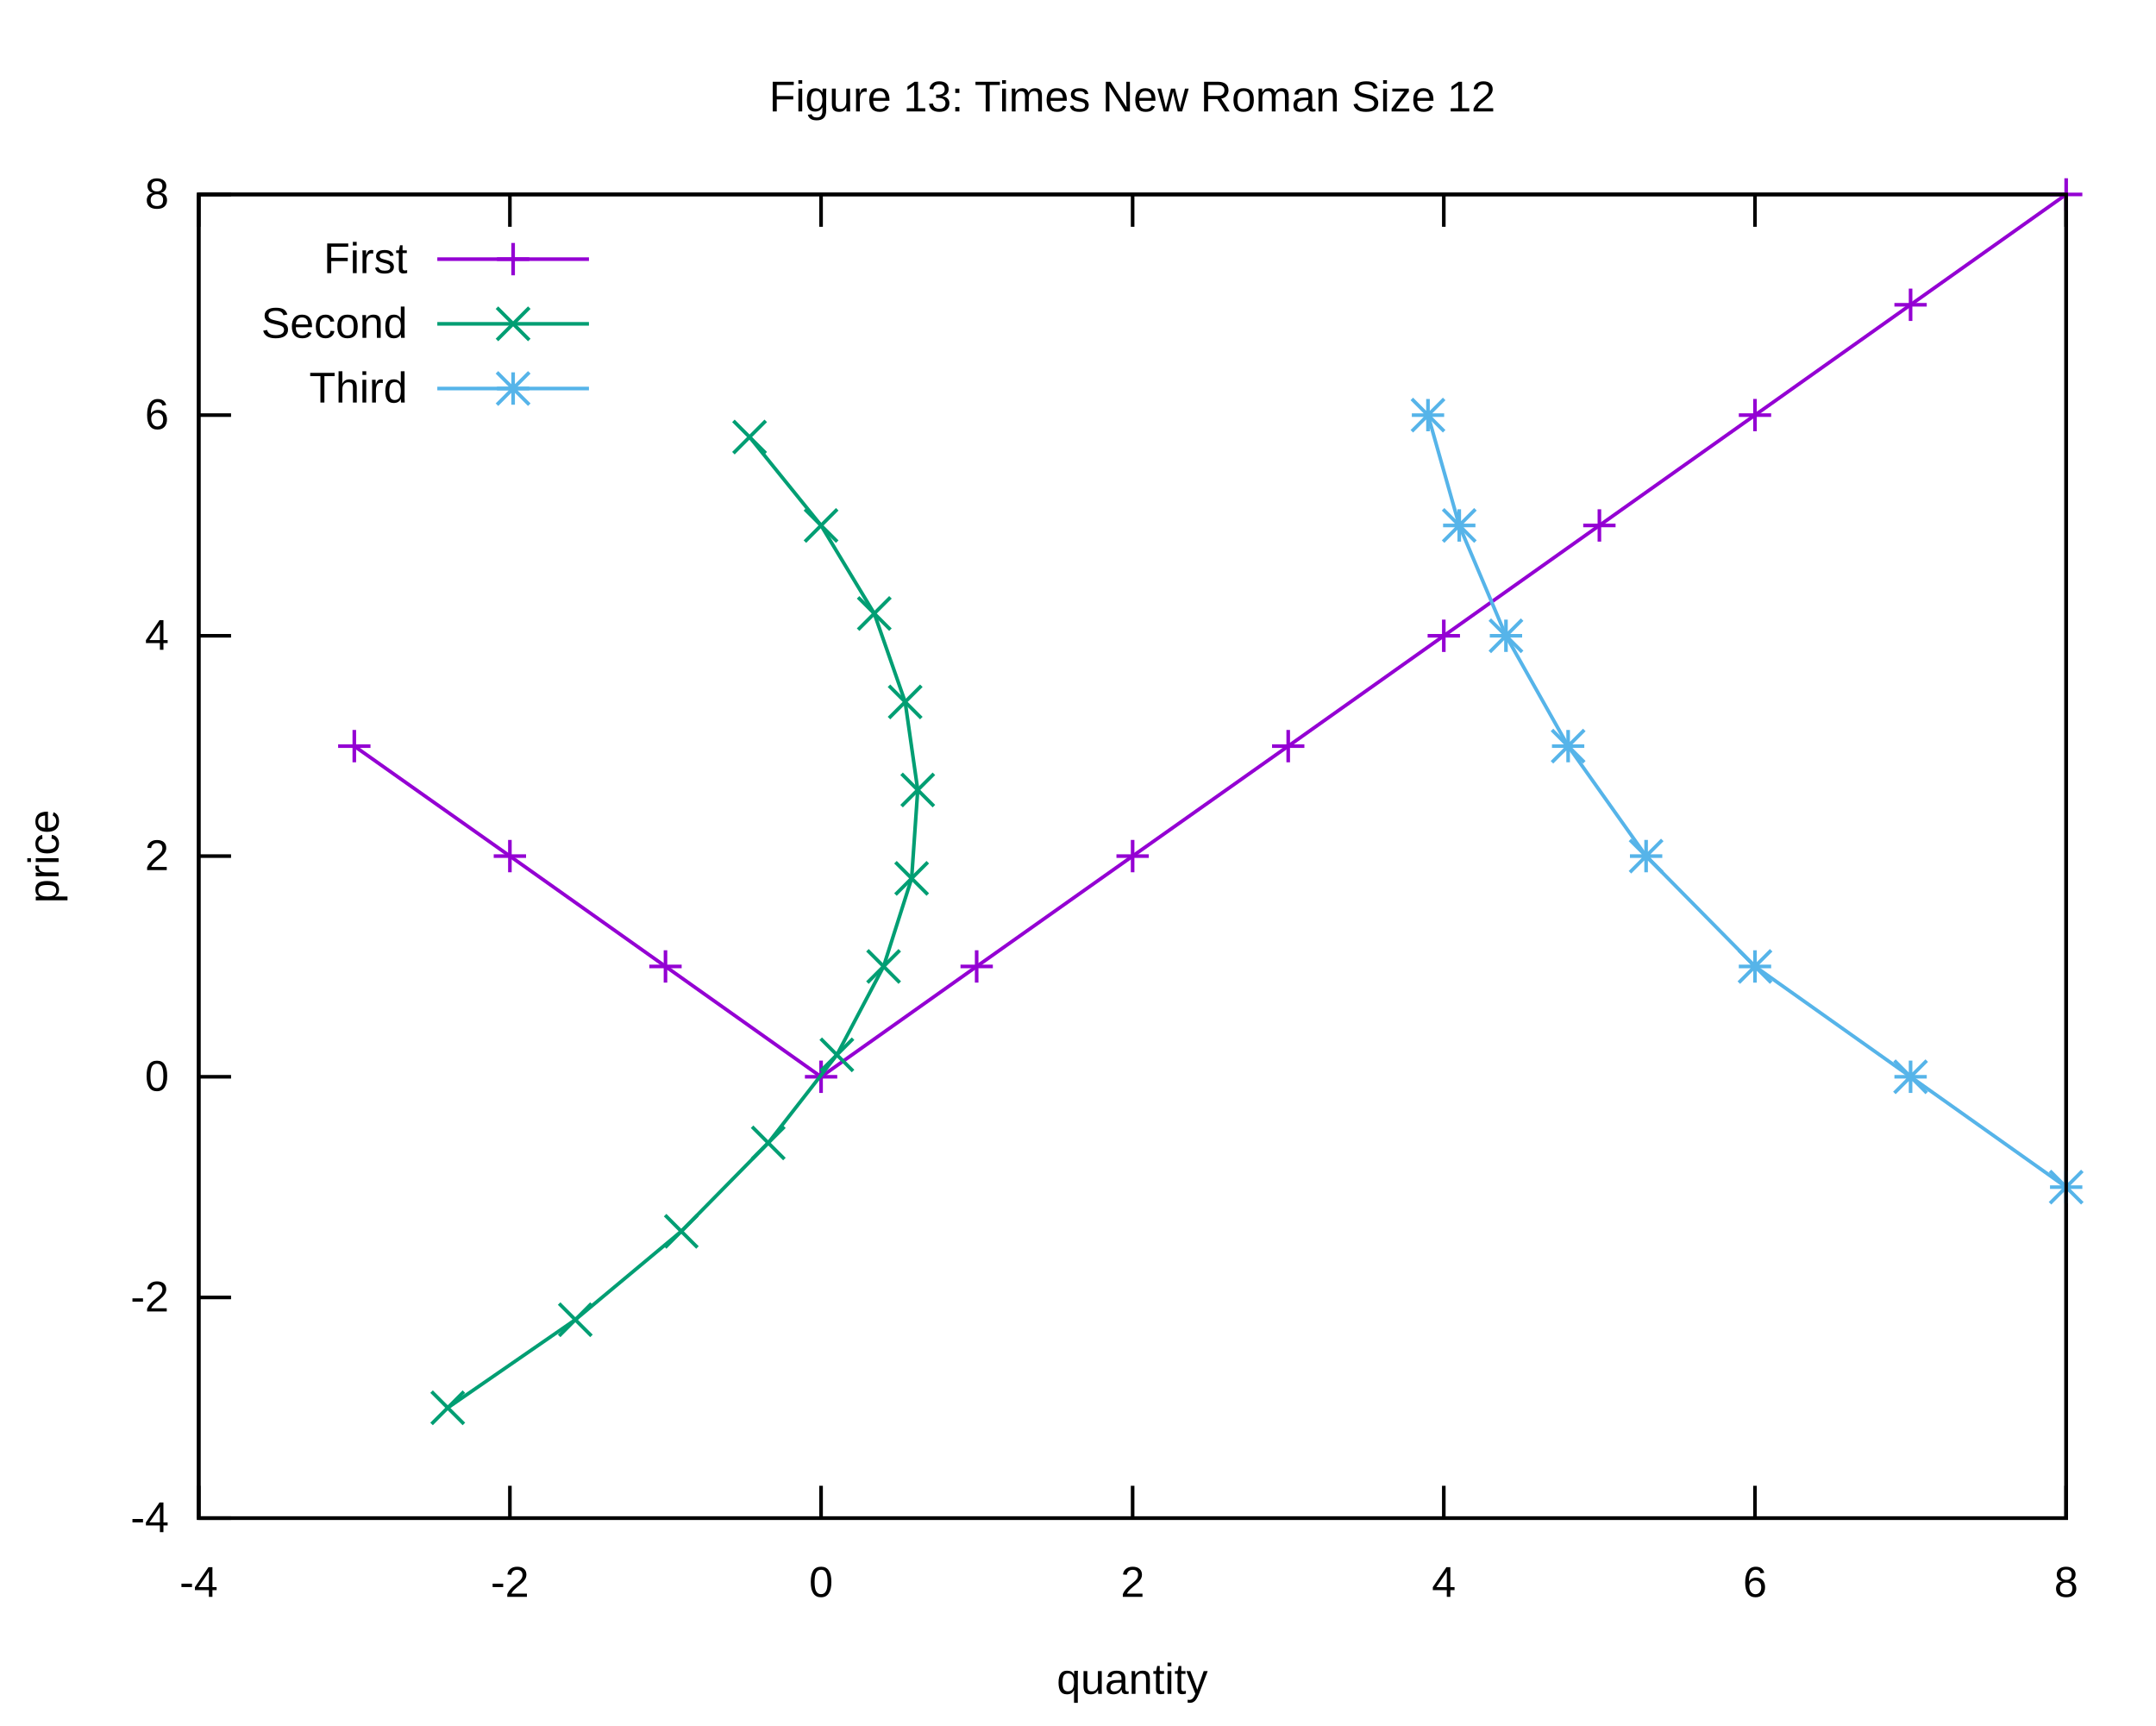
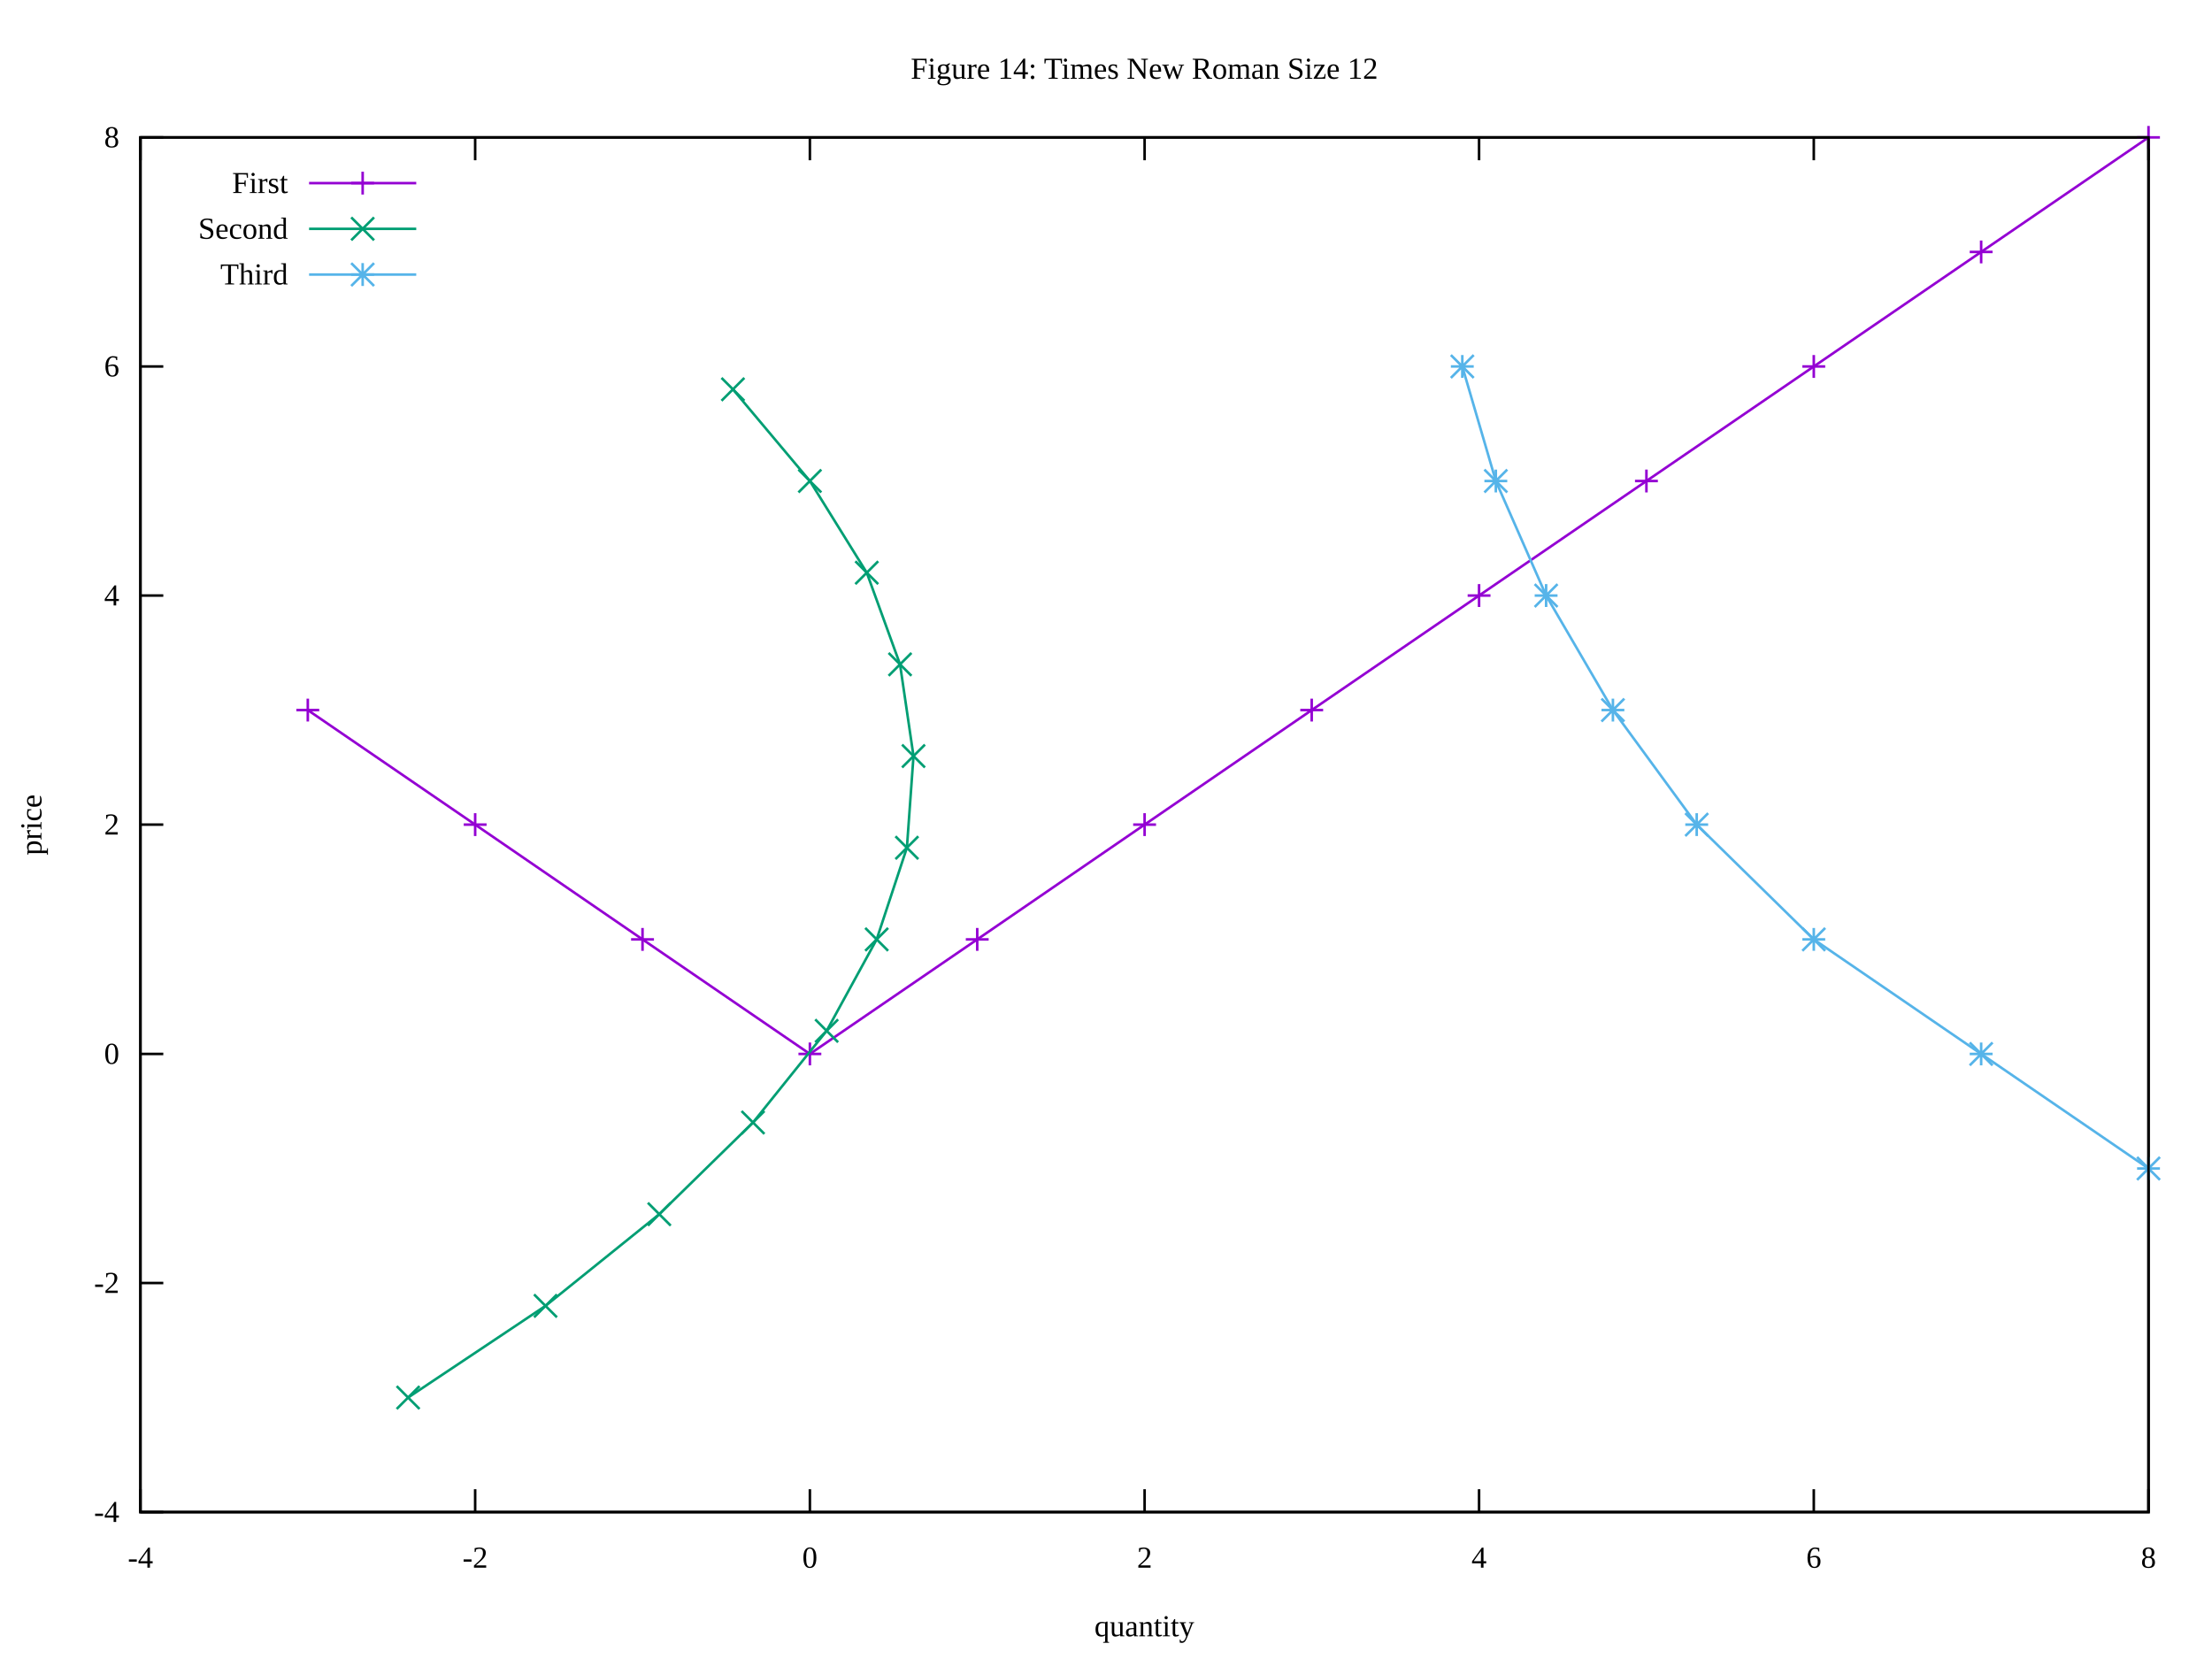
- <svg xmlns="http://www.w3.org/2000/svg" xmlns:xlink="http://www.w3.org/1999/xlink" width="600" height="480" viewBox="0 0 600 480">
+ <svg xmlns="http://www.w3.org/2000/svg" xmlns:xlink="http://www.w3.org/1999/xlink" width="871" height="653" viewBox="0 0 871 653">
  <g id="gnuplot_canvas">
-     <rect x="0" y="0" width="600" height="480" fill="none" />
+     <rect x="0" y="0" width="871" height="653" fill="none" />
    <defs>
      <circle id="gpDot" r="0.5" stroke-width="0.5" />
      <path id="gpPt0" stroke-width="0.222" stroke="currentColor" d="M-1,0 h2 M0,-1 v2" />
      <path id="gpPt1" stroke-width="0.222" stroke="currentColor" d="M-1,-1 L1,1 M1,-1 L-1,1" />
      <path id="gpPt2" stroke-width="0.222" stroke="currentColor" d="M-1,0 L1,0 M0,-1 L0,1 M-1,-1 L1,1 M-1,1 L1,-1" />
      <rect id="gpPt3" stroke-width="0.222" stroke="currentColor" x="-1" y="-1" width="2" height="2" />
      <rect id="gpPt4" stroke-width="0.222" stroke="currentColor" fill="currentColor" x="-1" y="-1" width="2" height="2" />
      <circle id="gpPt5" stroke-width="0.222" stroke="currentColor" cx="0" cy="0" r="1" />
      <use xlink:href="#gpPt5" id="gpPt6" fill="currentColor" stroke="none" />
      <path id="gpPt7" stroke-width="0.222" stroke="currentColor" d="M0,-1.33 L-1.33,0.67 L1.33,0.67 z" />
      <use xlink:href="#gpPt7" id="gpPt8" fill="currentColor" stroke="none" />
      <use xlink:href="#gpPt7" id="gpPt9" stroke="currentColor" transform="rotate(180)" />
      <use xlink:href="#gpPt9" id="gpPt10" fill="currentColor" stroke="none" />
      <use xlink:href="#gpPt3" id="gpPt11" stroke="currentColor" transform="rotate(45)" />
      <use xlink:href="#gpPt11" id="gpPt12" fill="currentColor" stroke="none" />
      <path id="gpPt13" stroke-width="0.222" stroke="currentColor" d="M0,1.330 L1.265,0.411 L0.782,-1.067 L-0.782,-1.076 L-1.265,0.411 z" />
      <use xlink:href="#gpPt13" id="gpPt14" fill="currentColor" stroke="none" />
      <filter id="textbox" filterUnits="objectBoundingBox" x="0" y="0" height="1" width="1">
        <feFlood flood-color="white" flood-opacity="1" result="bgnd" />
        <feComposite in="SourceGraphic" in2="bgnd" operator="atop" />
      </filter>
      <filter id="greybox" filterUnits="objectBoundingBox" x="0" y="0" height="1" width="1">
        <feFlood flood-color="lightgrey" flood-opacity="1" result="grey" />
        <feComposite in="SourceGraphic" in2="grey" operator="atop" />
      </filter>
    </defs>
    <g fill="none" color="white" stroke="currentColor" stroke-width="1.00" stroke-linecap="butt" stroke-linejoin="miter">
</g>
    <g fill="none" color="black" stroke="currentColor" stroke-width="1.00" stroke-linecap="butt" stroke-linejoin="miter">
-       <path stroke="black" d="M55.3,422.4 L64.3,422.4  " />
-       <g transform="translate(47.0,426.3)" stroke="none" fill="black" font-family="Arial" font-size="12.00" text-anchor="end">
-         <text>
-           <tspan font-family="Arial">-4</tspan>
-         </text>
-       </g>
-     </g>
-     <g fill="none" color="black" stroke="currentColor" stroke-width="1.00" stroke-linecap="butt" stroke-linejoin="miter">
-       <path stroke="black" d="M55.3,361.0 L64.3,361.0  " />
-       <g transform="translate(47.0,364.9)" stroke="none" fill="black" font-family="Arial" font-size="12.00" text-anchor="end">
-         <text>
-           <tspan font-family="Arial">-2</tspan>
-         </text>
-       </g>
-     </g>
-     <g fill="none" color="black" stroke="currentColor" stroke-width="1.00" stroke-linecap="butt" stroke-linejoin="miter">
-       <path stroke="black" d="M55.3,299.6 L64.3,299.6  " />
-       <g transform="translate(47.0,303.5)" stroke="none" fill="black" font-family="Arial" font-size="12.00" text-anchor="end">
-         <text>
-           <tspan font-family="Arial"> 0</tspan>
-         </text>
-       </g>
-     </g>
-     <g fill="none" color="black" stroke="currentColor" stroke-width="1.00" stroke-linecap="butt" stroke-linejoin="miter">
-       <path stroke="black" d="M55.3,238.2 L64.3,238.2  " />
-       <g transform="translate(47.0,242.1)" stroke="none" fill="black" font-family="Arial" font-size="12.00" text-anchor="end">
-         <text>
-           <tspan font-family="Arial"> 2</tspan>
-         </text>
-       </g>
-     </g>
-     <g fill="none" color="black" stroke="currentColor" stroke-width="1.00" stroke-linecap="butt" stroke-linejoin="miter">
-       <path stroke="black" d="M55.3,176.9 L64.3,176.9  " />
-       <g transform="translate(47.0,180.8)" stroke="none" fill="black" font-family="Arial" font-size="12.00" text-anchor="end">
-         <text>
-           <tspan font-family="Arial"> 4</tspan>
-         </text>
-       </g>
-     </g>
-     <g fill="none" color="black" stroke="currentColor" stroke-width="1.00" stroke-linecap="butt" stroke-linejoin="miter">
-       <path stroke="black" d="M55.3,115.5 L64.3,115.5  " />
-       <g transform="translate(47.0,119.4)" stroke="none" fill="black" font-family="Arial" font-size="12.00" text-anchor="end">
-         <text>
-           <tspan font-family="Arial"> 6</tspan>
+       <path stroke="black" d="M55.3,595.4 L64.3,595.4  " />
+       <g transform="translate(47.0,599.3)" stroke="none" fill="black" font-family="Times New Roman" font-size="12.00" text-anchor="end">
+         <text>
+           <tspan font-family="Times New Roman">-4</tspan>
+         </text>
+       </g>
+     </g>
+     <g fill="none" color="black" stroke="currentColor" stroke-width="1.00" stroke-linecap="butt" stroke-linejoin="miter">
+       <path stroke="black" d="M55.3,505.2 L64.3,505.2  " />
+       <g transform="translate(47.0,509.1)" stroke="none" fill="black" font-family="Times New Roman" font-size="12.00" text-anchor="end">
+         <text>
+           <tspan font-family="Times New Roman">-2</tspan>
+         </text>
+       </g>
+     </g>
+     <g fill="none" color="black" stroke="currentColor" stroke-width="1.00" stroke-linecap="butt" stroke-linejoin="miter">
+       <path stroke="black" d="M55.3,415.0 L64.3,415.0  " />
+       <g transform="translate(47.0,418.9)" stroke="none" fill="black" font-family="Times New Roman" font-size="12.00" text-anchor="end">
+         <text>
+           <tspan font-family="Times New Roman"> 0</tspan>
+         </text>
+       </g>
+     </g>
+     <g fill="none" color="black" stroke="currentColor" stroke-width="1.00" stroke-linecap="butt" stroke-linejoin="miter">
+       <path stroke="black" d="M55.3,324.7 L64.3,324.7  " />
+       <g transform="translate(47.0,328.6)" stroke="none" fill="black" font-family="Times New Roman" font-size="12.00" text-anchor="end">
+         <text>
+           <tspan font-family="Times New Roman"> 2</tspan>
+         </text>
+       </g>
+     </g>
+     <g fill="none" color="black" stroke="currentColor" stroke-width="1.00" stroke-linecap="butt" stroke-linejoin="miter">
+       <path stroke="black" d="M55.3,234.5 L64.3,234.5  " />
+       <g transform="translate(47.0,238.4)" stroke="none" fill="black" font-family="Times New Roman" font-size="12.00" text-anchor="end">
+         <text>
+           <tspan font-family="Times New Roman"> 4</tspan>
+         </text>
+       </g>
+     </g>
+     <g fill="none" color="black" stroke="currentColor" stroke-width="1.00" stroke-linecap="butt" stroke-linejoin="miter">
+       <path stroke="black" d="M55.3,144.3 L64.3,144.3  " />
+       <g transform="translate(47.0,148.2)" stroke="none" fill="black" font-family="Times New Roman" font-size="12.00" text-anchor="end">
+         <text>
+           <tspan font-family="Times New Roman"> 6</tspan>
        </text>
      </g>
    </g>
    <g fill="none" color="black" stroke="currentColor" stroke-width="1.00" stroke-linecap="butt" stroke-linejoin="miter">
      <path stroke="black" d="M55.3,54.1 L64.3,54.1  " />
-       <g transform="translate(47.0,58.0)" stroke="none" fill="black" font-family="Arial" font-size="12.00" text-anchor="end">
-         <text>
-           <tspan font-family="Arial"> 8</tspan>
-         </text>
-       </g>
-     </g>
-     <g fill="none" color="black" stroke="currentColor" stroke-width="1.00" stroke-linecap="butt" stroke-linejoin="miter">
-       <path stroke="black" d="M55.3,422.4 L55.3,413.4 M55.3,54.1 L55.3,63.1  " />
-       <g transform="translate(55.3,444.3)" stroke="none" fill="black" font-family="Arial" font-size="12.00" text-anchor="middle">
-         <text>
-           <tspan font-family="Arial">-4</tspan>
-         </text>
-       </g>
-     </g>
-     <g fill="none" color="black" stroke="currentColor" stroke-width="1.00" stroke-linecap="butt" stroke-linejoin="miter">
-       <path stroke="black" d="M141.9,422.4 L141.9,413.4 M141.9,54.1 L141.9,63.1  " />
-       <g transform="translate(141.9,444.3)" stroke="none" fill="black" font-family="Arial" font-size="12.00" text-anchor="middle">
-         <text>
-           <tspan font-family="Arial">-2</tspan>
-         </text>
-       </g>
-     </g>
-     <g fill="none" color="black" stroke="currentColor" stroke-width="1.00" stroke-linecap="butt" stroke-linejoin="miter">
-       <path stroke="black" d="M228.5,422.4 L228.5,413.4 M228.5,54.1 L228.5,63.1  " />
-       <g transform="translate(228.5,444.3)" stroke="none" fill="black" font-family="Arial" font-size="12.00" text-anchor="middle">
-         <text>
-           <tspan font-family="Arial"> 0</tspan>
-         </text>
-       </g>
-     </g>
-     <g fill="none" color="black" stroke="currentColor" stroke-width="1.00" stroke-linecap="butt" stroke-linejoin="miter">
-       <path stroke="black" d="M315.2,422.4 L315.2,413.4 M315.2,54.1 L315.2,63.1  " />
-       <g transform="translate(315.2,444.3)" stroke="none" fill="black" font-family="Arial" font-size="12.00" text-anchor="middle">
-         <text>
-           <tspan font-family="Arial"> 2</tspan>
-         </text>
-       </g>
-     </g>
-     <g fill="none" color="black" stroke="currentColor" stroke-width="1.00" stroke-linecap="butt" stroke-linejoin="miter">
-       <path stroke="black" d="M401.8,422.4 L401.8,413.4 M401.8,54.1 L401.8,63.1  " />
-       <g transform="translate(401.8,444.3)" stroke="none" fill="black" font-family="Arial" font-size="12.00" text-anchor="middle">
-         <text>
-           <tspan font-family="Arial"> 4</tspan>
-         </text>
-       </g>
-     </g>
-     <g fill="none" color="black" stroke="currentColor" stroke-width="1.00" stroke-linecap="butt" stroke-linejoin="miter">
-       <path stroke="black" d="M488.4,422.4 L488.4,413.4 M488.4,54.1 L488.4,63.1  " />
-       <g transform="translate(488.4,444.3)" stroke="none" fill="black" font-family="Arial" font-size="12.00" text-anchor="middle">
-         <text>
-           <tspan font-family="Arial"> 6</tspan>
-         </text>
-       </g>
-     </g>
-     <g fill="none" color="black" stroke="currentColor" stroke-width="1.00" stroke-linecap="butt" stroke-linejoin="miter">
-       <path stroke="black" d="M575.0,422.4 L575.0,413.4 M575.0,54.1 L575.0,63.1  " />
-       <g transform="translate(575.0,444.3)" stroke="none" fill="black" font-family="Arial" font-size="12.00" text-anchor="middle">
-         <text>
-           <tspan font-family="Arial"> 8</tspan>
-         </text>
-       </g>
-     </g>
-     <g fill="none" color="black" stroke="currentColor" stroke-width="1.00" stroke-linecap="butt" stroke-linejoin="miter">
- </g>
-     <g fill="none" color="black" stroke="currentColor" stroke-width="1.00" stroke-linecap="butt" stroke-linejoin="miter">
-       <path stroke="black" d="M55.3,54.1 L55.3,422.4 L575.0,422.4 L575.0,54.1 L55.3,54.1 Z  " />
-     </g>
-     <g fill="none" color="black" stroke="currentColor" stroke-width="1.00" stroke-linecap="butt" stroke-linejoin="miter">
-       <g transform="translate(16.3,238.3) rotate(270)" stroke="none" fill="black" font-family="Arial" font-size="12.00" text-anchor="middle">
-         <text>
-           <tspan font-family="Arial">price</tspan>
-         </text>
-       </g>
-     </g>
-     <g fill="none" color="black" stroke="currentColor" stroke-width="1.00" stroke-linecap="butt" stroke-linejoin="miter">
-       <g transform="translate(315.1,471.3)" stroke="none" fill="black" font-family="Arial" font-size="12.00" text-anchor="middle">
-         <text>
-           <tspan font-family="Arial">quantity</tspan>
-         </text>
-       </g>
-     </g>
-     <g fill="none" color="black" stroke="currentColor" stroke-width="1.00" stroke-linecap="butt" stroke-linejoin="miter">
-       <g transform="translate(315.1,31.0)" stroke="none" fill="black" font-family="Arial" font-size="12.00" text-anchor="middle">
-         <text>
-           <tspan font-family="Arial">Figure 13: Times New Roman Size 12</tspan>
+       <g transform="translate(47.0,58.0)" stroke="none" fill="black" font-family="Times New Roman" font-size="12.00" text-anchor="end">
+         <text>
+           <tspan font-family="Times New Roman"> 8</tspan>
+         </text>
+       </g>
+     </g>
+     <g fill="none" color="black" stroke="currentColor" stroke-width="1.00" stroke-linecap="butt" stroke-linejoin="miter">
+       <path stroke="black" d="M55.3,595.4 L55.3,586.4 M55.3,54.1 L55.3,63.1  " />
+       <g transform="translate(55.3,617.3)" stroke="none" fill="black" font-family="Times New Roman" font-size="12.00" text-anchor="middle">
+         <text>
+           <tspan font-family="Times New Roman">-4</tspan>
+         </text>
+       </g>
+     </g>
+     <g fill="none" color="black" stroke="currentColor" stroke-width="1.00" stroke-linecap="butt" stroke-linejoin="miter">
+       <path stroke="black" d="M187.1,595.4 L187.1,586.4 M187.1,54.1 L187.1,63.1  " />
+       <g transform="translate(187.1,617.3)" stroke="none" fill="black" font-family="Times New Roman" font-size="12.00" text-anchor="middle">
+         <text>
+           <tspan font-family="Times New Roman">-2</tspan>
+         </text>
+       </g>
+     </g>
+     <g fill="none" color="black" stroke="currentColor" stroke-width="1.00" stroke-linecap="butt" stroke-linejoin="miter">
+       <path stroke="black" d="M318.9,595.4 L318.9,586.4 M318.9,54.1 L318.9,63.1  " />
+       <g transform="translate(318.9,617.3)" stroke="none" fill="black" font-family="Times New Roman" font-size="12.00" text-anchor="middle">
+         <text>
+           <tspan font-family="Times New Roman"> 0</tspan>
+         </text>
+       </g>
+     </g>
+     <g fill="none" color="black" stroke="currentColor" stroke-width="1.00" stroke-linecap="butt" stroke-linejoin="miter">
+       <path stroke="black" d="M450.7,595.4 L450.7,586.4 M450.7,54.1 L450.7,63.1  " />
+       <g transform="translate(450.7,617.3)" stroke="none" fill="black" font-family="Times New Roman" font-size="12.00" text-anchor="middle">
+         <text>
+           <tspan font-family="Times New Roman"> 2</tspan>
+         </text>
+       </g>
+     </g>
+     <g fill="none" color="black" stroke="currentColor" stroke-width="1.00" stroke-linecap="butt" stroke-linejoin="miter">
+       <path stroke="black" d="M582.4,595.4 L582.4,586.4 M582.4,54.1 L582.4,63.1  " />
+       <g transform="translate(582.4,617.3)" stroke="none" fill="black" font-family="Times New Roman" font-size="12.00" text-anchor="middle">
+         <text>
+           <tspan font-family="Times New Roman"> 4</tspan>
+         </text>
+       </g>
+     </g>
+     <g fill="none" color="black" stroke="currentColor" stroke-width="1.00" stroke-linecap="butt" stroke-linejoin="miter">
+       <path stroke="black" d="M714.2,595.4 L714.2,586.4 M714.2,54.1 L714.2,63.1  " />
+       <g transform="translate(714.2,617.3)" stroke="none" fill="black" font-family="Times New Roman" font-size="12.00" text-anchor="middle">
+         <text>
+           <tspan font-family="Times New Roman"> 6</tspan>
+         </text>
+       </g>
+     </g>
+     <g fill="none" color="black" stroke="currentColor" stroke-width="1.00" stroke-linecap="butt" stroke-linejoin="miter">
+       <path stroke="black" d="M846.0,595.4 L846.0,586.4 M846.0,54.1 L846.0,63.1  " />
+       <g transform="translate(846.0,617.3)" stroke="none" fill="black" font-family="Times New Roman" font-size="12.00" text-anchor="middle">
+         <text>
+           <tspan font-family="Times New Roman"> 8</tspan>
+         </text>
+       </g>
+     </g>
+     <g fill="none" color="black" stroke="currentColor" stroke-width="1.00" stroke-linecap="butt" stroke-linejoin="miter">
+ </g>
+     <g fill="none" color="black" stroke="currentColor" stroke-width="1.00" stroke-linecap="butt" stroke-linejoin="miter">
+       <path stroke="black" d="M55.3,54.1 L55.3,595.4 L846.0,595.4 L846.0,54.1 L55.3,54.1 Z  " />
+     </g>
+     <g fill="none" color="black" stroke="currentColor" stroke-width="1.00" stroke-linecap="butt" stroke-linejoin="miter">
+       <g transform="translate(16.3,324.8) rotate(270)" stroke="none" fill="black" font-family="Times New Roman" font-size="12.00" text-anchor="middle">
+         <text>
+           <tspan font-family="Times New Roman">price</tspan>
+         </text>
+       </g>
+     </g>
+     <g fill="none" color="black" stroke="currentColor" stroke-width="1.00" stroke-linecap="butt" stroke-linejoin="miter">
+       <g transform="translate(450.6,644.3)" stroke="none" fill="black" font-family="Times New Roman" font-size="12.00" text-anchor="middle">
+         <text>
+           <tspan font-family="Times New Roman">quantity</tspan>
+         </text>
+       </g>
+     </g>
+     <g fill="none" color="black" stroke="currentColor" stroke-width="1.00" stroke-linecap="butt" stroke-linejoin="miter">
+       <g transform="translate(450.6,31.0)" stroke="none" fill="black" font-family="Times New Roman" font-size="12.00" text-anchor="middle">
+         <text>
+           <tspan font-family="Times New Roman">Figure 14: Times New Roman Size 12</tspan>
        </text>
      </g>
    </g>
    <g id="gnuplot_plot_1">
      <g fill="none" color="black" stroke="currentColor" stroke-width="1.00" stroke-linecap="butt" stroke-linejoin="miter">
-         <g transform="translate(113.4,76.0)" stroke="none" fill="black" font-family="Arial" font-size="12.00" text-anchor="end">
+         <g transform="translate(113.4,76.0)" stroke="none" fill="black" font-family="Times New Roman" font-size="12.00" text-anchor="end">
          <text>
-             <tspan font-family="Arial">First</tspan>
+             <tspan font-family="Times New Roman">First</tspan>
          </text>
        </g>
      </g>
      <g fill="none" color="black" stroke="currentColor" stroke-width="1.00" stroke-linecap="butt" stroke-linejoin="miter">
-         <path stroke="rgb(148,   0, 211)" d="M121.7,72.1 L163.9,72.1 M98.6,207.6 L141.9,238.2 L185.2,268.9 L228.5,299.6 L271.8,268.9 L315.2,238.2   L358.5,207.6 L401.8,176.9 L445.1,146.2 L488.4,115.5 L531.7,84.8 L575.0,54.1  " />
-         <use xlink:href="#gpPt0" transform="translate(98.6,207.6) scale(4.50)" color="rgb(148,   0, 211)" />
-         <use xlink:href="#gpPt0" transform="translate(141.9,238.2) scale(4.50)" color="rgb(148,   0, 211)" />
-         <use xlink:href="#gpPt0" transform="translate(185.2,268.9) scale(4.50)" color="rgb(148,   0, 211)" />
-         <use xlink:href="#gpPt0" transform="translate(228.5,299.6) scale(4.50)" color="rgb(148,   0, 211)" />
-         <use xlink:href="#gpPt0" transform="translate(271.8,268.9) scale(4.50)" color="rgb(148,   0, 211)" />
-         <use xlink:href="#gpPt0" transform="translate(315.2,238.2) scale(4.50)" color="rgb(148,   0, 211)" />
-         <use xlink:href="#gpPt0" transform="translate(358.5,207.6) scale(4.50)" color="rgb(148,   0, 211)" />
-         <use xlink:href="#gpPt0" transform="translate(401.8,176.9) scale(4.50)" color="rgb(148,   0, 211)" />
-         <use xlink:href="#gpPt0" transform="translate(445.1,146.2) scale(4.50)" color="rgb(148,   0, 211)" />
-         <use xlink:href="#gpPt0" transform="translate(488.4,115.5) scale(4.50)" color="rgb(148,   0, 211)" />
-         <use xlink:href="#gpPt0" transform="translate(531.7,84.8) scale(4.50)" color="rgb(148,   0, 211)" />
-         <use xlink:href="#gpPt0" transform="translate(575.0,54.1) scale(4.50)" color="rgb(148,   0, 211)" />
+         <path stroke="rgb(148,   0, 211)" d="M121.7,72.1 L163.9,72.1 M121.2,279.6 L187.1,324.7 L253.0,369.9 L318.9,415.0 L384.8,369.9 L450.7,324.7   L516.5,279.6 L582.4,234.5 L648.3,189.4 L714.2,144.3 L780.1,99.2 L846.0,54.1  " />
+         <use xlink:href="#gpPt0" transform="translate(121.2,279.6) scale(4.50)" color="rgb(148,   0, 211)" />
+         <use xlink:href="#gpPt0" transform="translate(187.1,324.7) scale(4.50)" color="rgb(148,   0, 211)" />
+         <use xlink:href="#gpPt0" transform="translate(253.0,369.9) scale(4.50)" color="rgb(148,   0, 211)" />
+         <use xlink:href="#gpPt0" transform="translate(318.9,415.0) scale(4.50)" color="rgb(148,   0, 211)" />
+         <use xlink:href="#gpPt0" transform="translate(384.8,369.9) scale(4.50)" color="rgb(148,   0, 211)" />
+         <use xlink:href="#gpPt0" transform="translate(450.7,324.7) scale(4.50)" color="rgb(148,   0, 211)" />
+         <use xlink:href="#gpPt0" transform="translate(516.5,279.6) scale(4.50)" color="rgb(148,   0, 211)" />
+         <use xlink:href="#gpPt0" transform="translate(582.4,234.5) scale(4.50)" color="rgb(148,   0, 211)" />
+         <use xlink:href="#gpPt0" transform="translate(648.3,189.4) scale(4.50)" color="rgb(148,   0, 211)" />
+         <use xlink:href="#gpPt0" transform="translate(714.2,144.3) scale(4.50)" color="rgb(148,   0, 211)" />
+         <use xlink:href="#gpPt0" transform="translate(780.1,99.2) scale(4.50)" color="rgb(148,   0, 211)" />
+         <use xlink:href="#gpPt0" transform="translate(846.0,54.1) scale(4.50)" color="rgb(148,   0, 211)" />
        <use xlink:href="#gpPt0" transform="translate(142.8,72.1) scale(4.50)" color="rgb(148,   0, 211)" />
      </g>
    </g>
    <g id="gnuplot_plot_2">
      <g fill="none" color="black" stroke="currentColor" stroke-width="1.00" stroke-linecap="butt" stroke-linejoin="miter">
-         <g transform="translate(113.4,94.0)" stroke="none" fill="black" font-family="Arial" font-size="12.00" text-anchor="end">
+         <g transform="translate(113.4,94.0)" stroke="none" fill="black" font-family="Times New Roman" font-size="12.00" text-anchor="end">
          <text>
-             <tspan font-family="Arial">Second</tspan>
+             <tspan font-family="Times New Roman">Second</tspan>
          </text>
        </g>
      </g>
      <g fill="none" color="black" stroke="currentColor" stroke-width="1.00" stroke-linecap="butt" stroke-linejoin="miter">
-         <path stroke="rgb(  0, 158, 115)" d="M121.7,90.1 L163.9,90.1 M124.6,391.7 L160.1,367.2 L189.6,342.6 L213.8,318.0 L232.9,293.5 L245.9,268.9   L253.7,244.4 L255.4,219.8 L251.9,195.3 L243.3,170.7 L228.5,146.2 L208.6,121.6  " />
-         <use xlink:href="#gpPt1" transform="translate(124.6,391.7) scale(4.50)" color="rgb(  0, 158, 115)" />
-         <use xlink:href="#gpPt1" transform="translate(160.1,367.2) scale(4.50)" color="rgb(  0, 158, 115)" />
-         <use xlink:href="#gpPt1" transform="translate(189.6,342.6) scale(4.50)" color="rgb(  0, 158, 115)" />
-         <use xlink:href="#gpPt1" transform="translate(213.8,318.0) scale(4.50)" color="rgb(  0, 158, 115)" />
-         <use xlink:href="#gpPt1" transform="translate(232.9,293.5) scale(4.50)" color="rgb(  0, 158, 115)" />
-         <use xlink:href="#gpPt1" transform="translate(245.9,268.9) scale(4.50)" color="rgb(  0, 158, 115)" />
-         <use xlink:href="#gpPt1" transform="translate(253.7,244.4) scale(4.50)" color="rgb(  0, 158, 115)" />
-         <use xlink:href="#gpPt1" transform="translate(255.4,219.8) scale(4.50)" color="rgb(  0, 158, 115)" />
-         <use xlink:href="#gpPt1" transform="translate(251.9,195.3) scale(4.50)" color="rgb(  0, 158, 115)" />
-         <use xlink:href="#gpPt1" transform="translate(243.3,170.7) scale(4.50)" color="rgb(  0, 158, 115)" />
-         <use xlink:href="#gpPt1" transform="translate(228.5,146.2) scale(4.50)" color="rgb(  0, 158, 115)" />
-         <use xlink:href="#gpPt1" transform="translate(208.6,121.6) scale(4.50)" color="rgb(  0, 158, 115)" />
+         <path stroke="rgb(  0, 158, 115)" d="M121.7,90.1 L163.9,90.1 M160.7,550.3 L214.8,514.2 L259.6,478.1 L296.5,442.0 L325.5,405.9 L345.2,369.9   L357.1,333.8 L359.7,297.7 L354.4,261.6 L341.3,225.5 L318.9,189.4 L288.6,153.3  " />
+         <use xlink:href="#gpPt1" transform="translate(160.7,550.3) scale(4.50)" color="rgb(  0, 158, 115)" />
+         <use xlink:href="#gpPt1" transform="translate(214.8,514.2) scale(4.50)" color="rgb(  0, 158, 115)" />
+         <use xlink:href="#gpPt1" transform="translate(259.6,478.1) scale(4.50)" color="rgb(  0, 158, 115)" />
+         <use xlink:href="#gpPt1" transform="translate(296.5,442.0) scale(4.50)" color="rgb(  0, 158, 115)" />
+         <use xlink:href="#gpPt1" transform="translate(325.5,405.9) scale(4.50)" color="rgb(  0, 158, 115)" />
+         <use xlink:href="#gpPt1" transform="translate(345.2,369.9) scale(4.50)" color="rgb(  0, 158, 115)" />
+         <use xlink:href="#gpPt1" transform="translate(357.1,333.8) scale(4.50)" color="rgb(  0, 158, 115)" />
+         <use xlink:href="#gpPt1" transform="translate(359.7,297.7) scale(4.50)" color="rgb(  0, 158, 115)" />
+         <use xlink:href="#gpPt1" transform="translate(354.4,261.6) scale(4.50)" color="rgb(  0, 158, 115)" />
+         <use xlink:href="#gpPt1" transform="translate(341.3,225.5) scale(4.50)" color="rgb(  0, 158, 115)" />
+         <use xlink:href="#gpPt1" transform="translate(318.9,189.4) scale(4.50)" color="rgb(  0, 158, 115)" />
+         <use xlink:href="#gpPt1" transform="translate(288.6,153.3) scale(4.50)" color="rgb(  0, 158, 115)" />
        <use xlink:href="#gpPt1" transform="translate(142.8,90.1) scale(4.50)" color="rgb(  0, 158, 115)" />
      </g>
    </g>
    <g id="gnuplot_plot_3">
      <g fill="none" color="black" stroke="currentColor" stroke-width="1.00" stroke-linecap="butt" stroke-linejoin="miter">
-         <g transform="translate(113.4,112.0)" stroke="none" fill="black" font-family="Arial" font-size="12.00" text-anchor="end">
+         <g transform="translate(113.4,112.0)" stroke="none" fill="black" font-family="Times New Roman" font-size="12.00" text-anchor="end">
          <text>
-             <tspan font-family="Arial">Third</tspan>
+             <tspan font-family="Times New Roman">Third</tspan>
          </text>
        </g>
      </g>
      <g fill="none" color="black" stroke="currentColor" stroke-width="1.00" stroke-linecap="butt" stroke-linejoin="miter">
-         <path stroke="rgb( 86, 180, 233)" d="M121.7,108.1 L163.9,108.1 M575.0,330.3 L531.7,299.6 L488.4,268.9 L458.1,238.2 L436.4,207.6 L419.1,176.9   L406.1,146.2 L397.4,115.5  " />
-         <use xlink:href="#gpPt2" transform="translate(575.0,330.3) scale(4.50)" color="rgb( 86, 180, 233)" />
-         <use xlink:href="#gpPt2" transform="translate(531.7,299.6) scale(4.50)" color="rgb( 86, 180, 233)" />
-         <use xlink:href="#gpPt2" transform="translate(488.4,268.9) scale(4.50)" color="rgb( 86, 180, 233)" />
-         <use xlink:href="#gpPt2" transform="translate(458.1,238.2) scale(4.50)" color="rgb( 86, 180, 233)" />
-         <use xlink:href="#gpPt2" transform="translate(436.4,207.6) scale(4.50)" color="rgb( 86, 180, 233)" />
-         <use xlink:href="#gpPt2" transform="translate(419.1,176.9) scale(4.50)" color="rgb( 86, 180, 233)" />
-         <use xlink:href="#gpPt2" transform="translate(406.1,146.2) scale(4.50)" color="rgb( 86, 180, 233)" />
-         <use xlink:href="#gpPt2" transform="translate(397.4,115.5) scale(4.50)" color="rgb( 86, 180, 233)" />
+         <path stroke="rgb( 86, 180, 233)" d="M121.7,108.1 L163.9,108.1 M846.0,460.1 L780.1,415.0 L714.2,369.9 L668.1,324.7 L635.1,279.6 L608.8,234.5   L589.0,189.4 L575.8,144.3  " />
+         <use xlink:href="#gpPt2" transform="translate(846.0,460.1) scale(4.50)" color="rgb( 86, 180, 233)" />
+         <use xlink:href="#gpPt2" transform="translate(780.1,415.0) scale(4.50)" color="rgb( 86, 180, 233)" />
+         <use xlink:href="#gpPt2" transform="translate(714.2,369.9) scale(4.50)" color="rgb( 86, 180, 233)" />
+         <use xlink:href="#gpPt2" transform="translate(668.1,324.7) scale(4.50)" color="rgb( 86, 180, 233)" />
+         <use xlink:href="#gpPt2" transform="translate(635.1,279.6) scale(4.50)" color="rgb( 86, 180, 233)" />
+         <use xlink:href="#gpPt2" transform="translate(608.8,234.5) scale(4.50)" color="rgb( 86, 180, 233)" />
+         <use xlink:href="#gpPt2" transform="translate(589.0,189.4) scale(4.50)" color="rgb( 86, 180, 233)" />
+         <use xlink:href="#gpPt2" transform="translate(575.8,144.3) scale(4.50)" color="rgb( 86, 180, 233)" />
        <use xlink:href="#gpPt2" transform="translate(142.8,108.1) scale(4.50)" color="rgb( 86, 180, 233)" />
      </g>
    </g>
    <g fill="none" color="white" stroke="rgb( 86, 180, 233)" stroke-width="2.00" stroke-linecap="butt" stroke-linejoin="miter">
</g>
    <g fill="none" color="black" stroke="currentColor" stroke-width="2.00" stroke-linecap="butt" stroke-linejoin="miter">
</g>
    <g fill="none" color="black" stroke="black" stroke-width="1.00" stroke-linecap="butt" stroke-linejoin="miter">
</g>
    <g fill="none" color="black" stroke="currentColor" stroke-width="1.00" stroke-linecap="butt" stroke-linejoin="miter">
-       <path stroke="black" d="M55.3,54.1 L55.3,422.4 L575.0,422.4 L575.0,54.1 L55.3,54.1 Z  " />
+       <path stroke="black" d="M55.3,54.1 L55.3,595.4 L846.0,595.4 L846.0,54.1 L55.3,54.1 Z  " />
    </g>
    <g fill="none" color="black" stroke="currentColor" stroke-width="1.00" stroke-linecap="butt" stroke-linejoin="miter">
</g>
  </g>
</svg>
